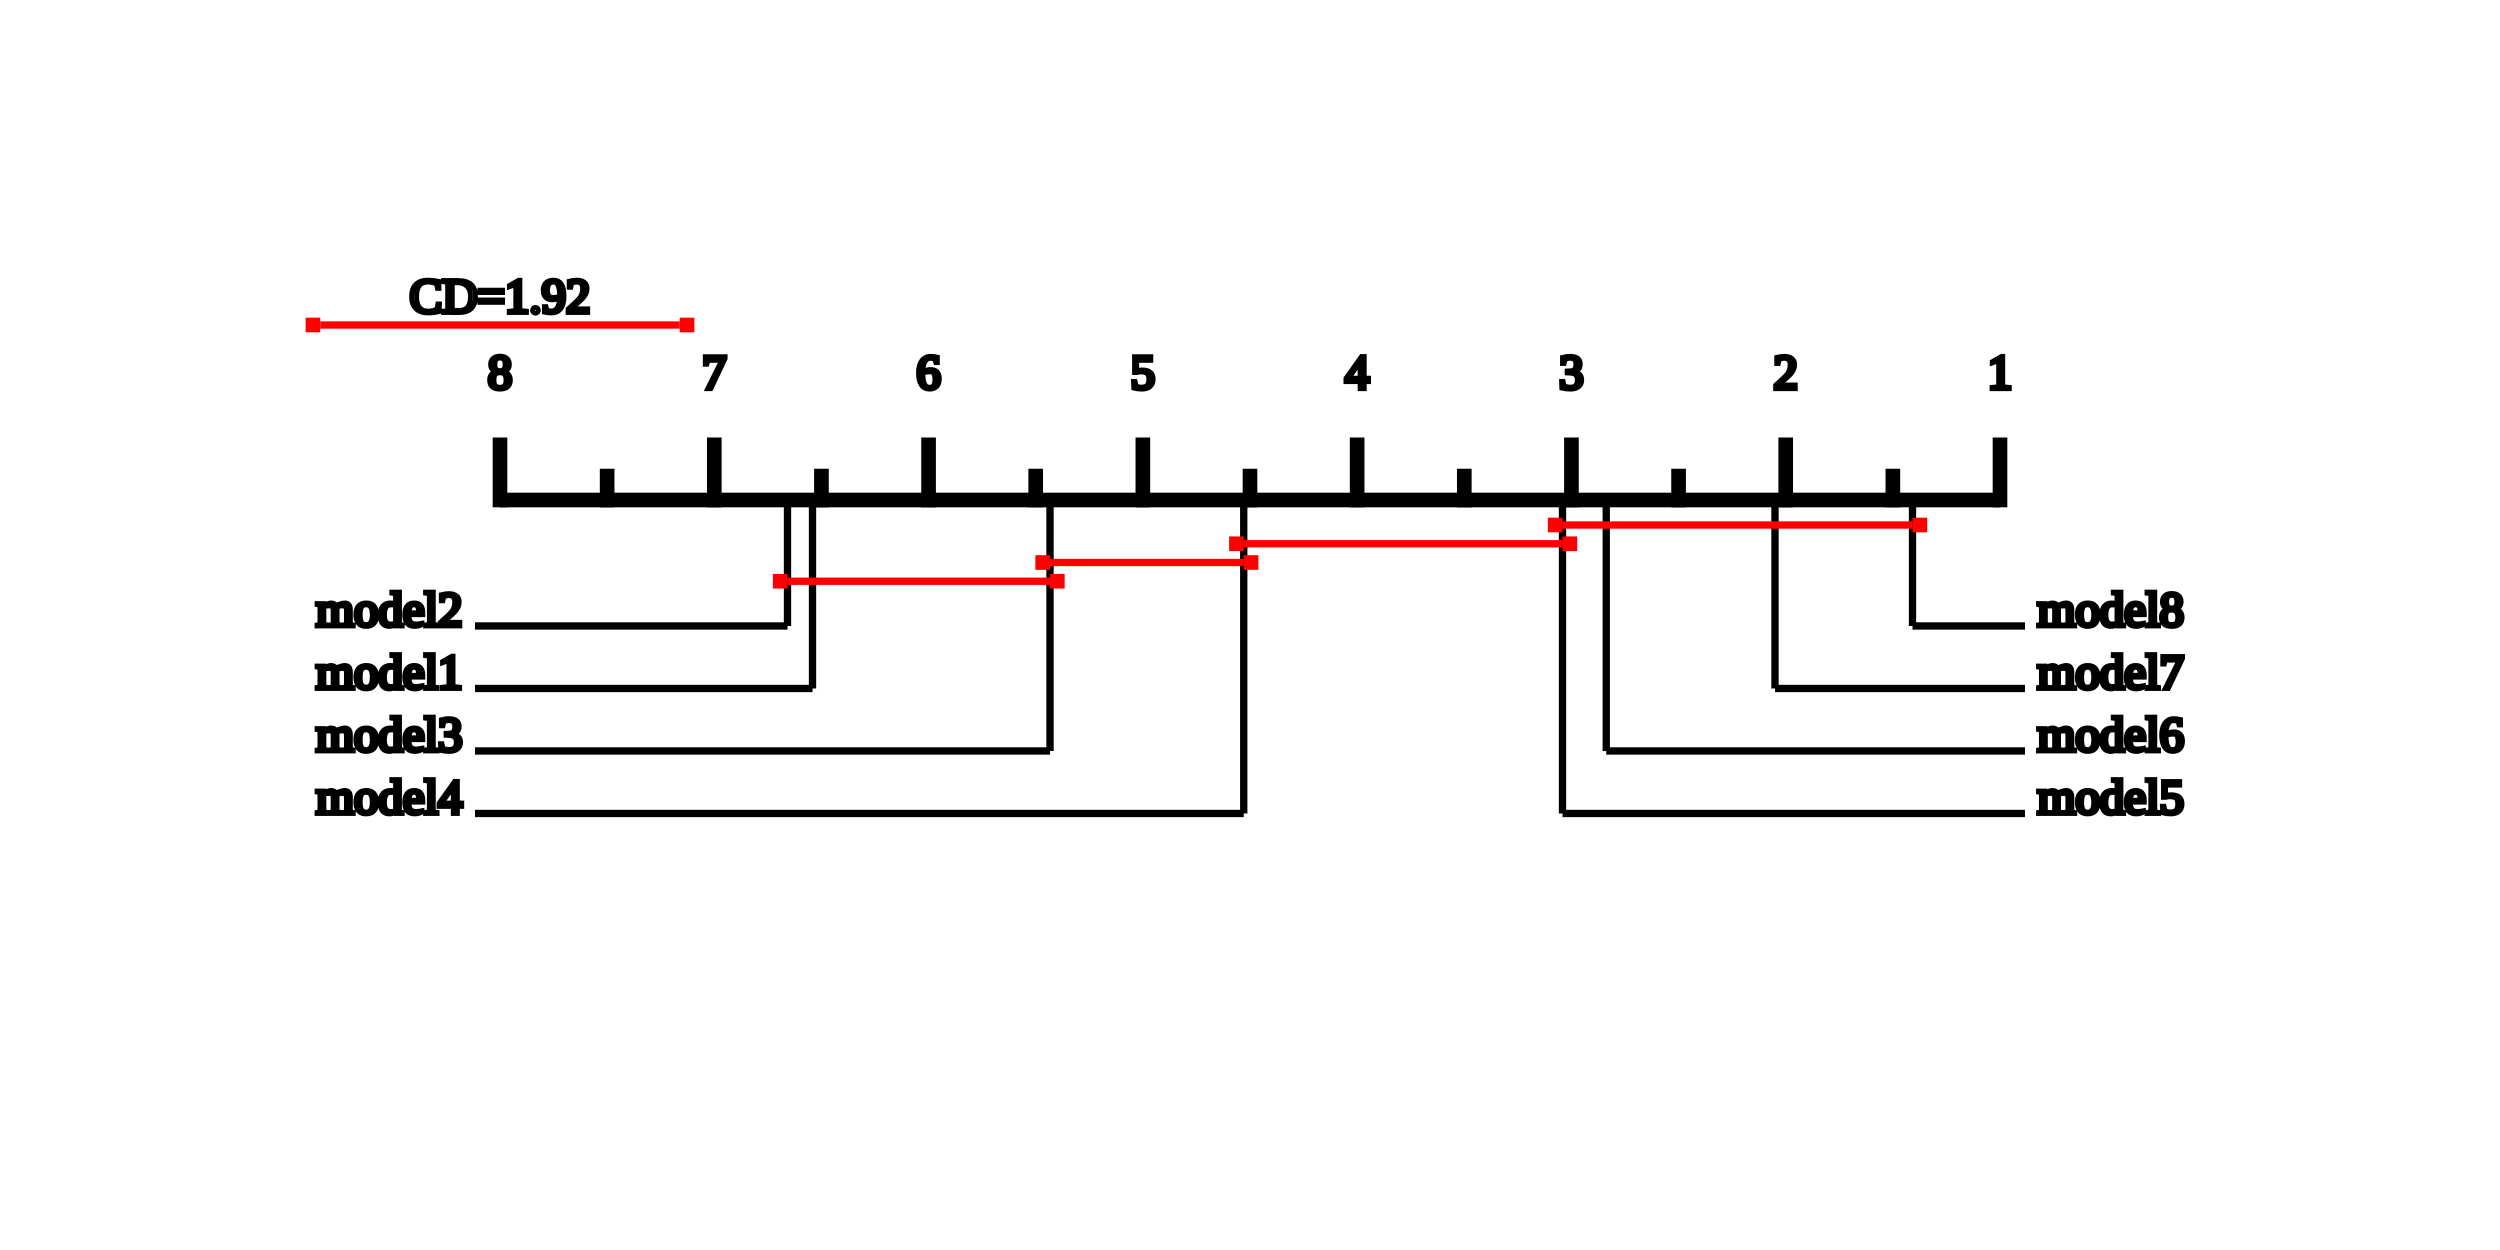
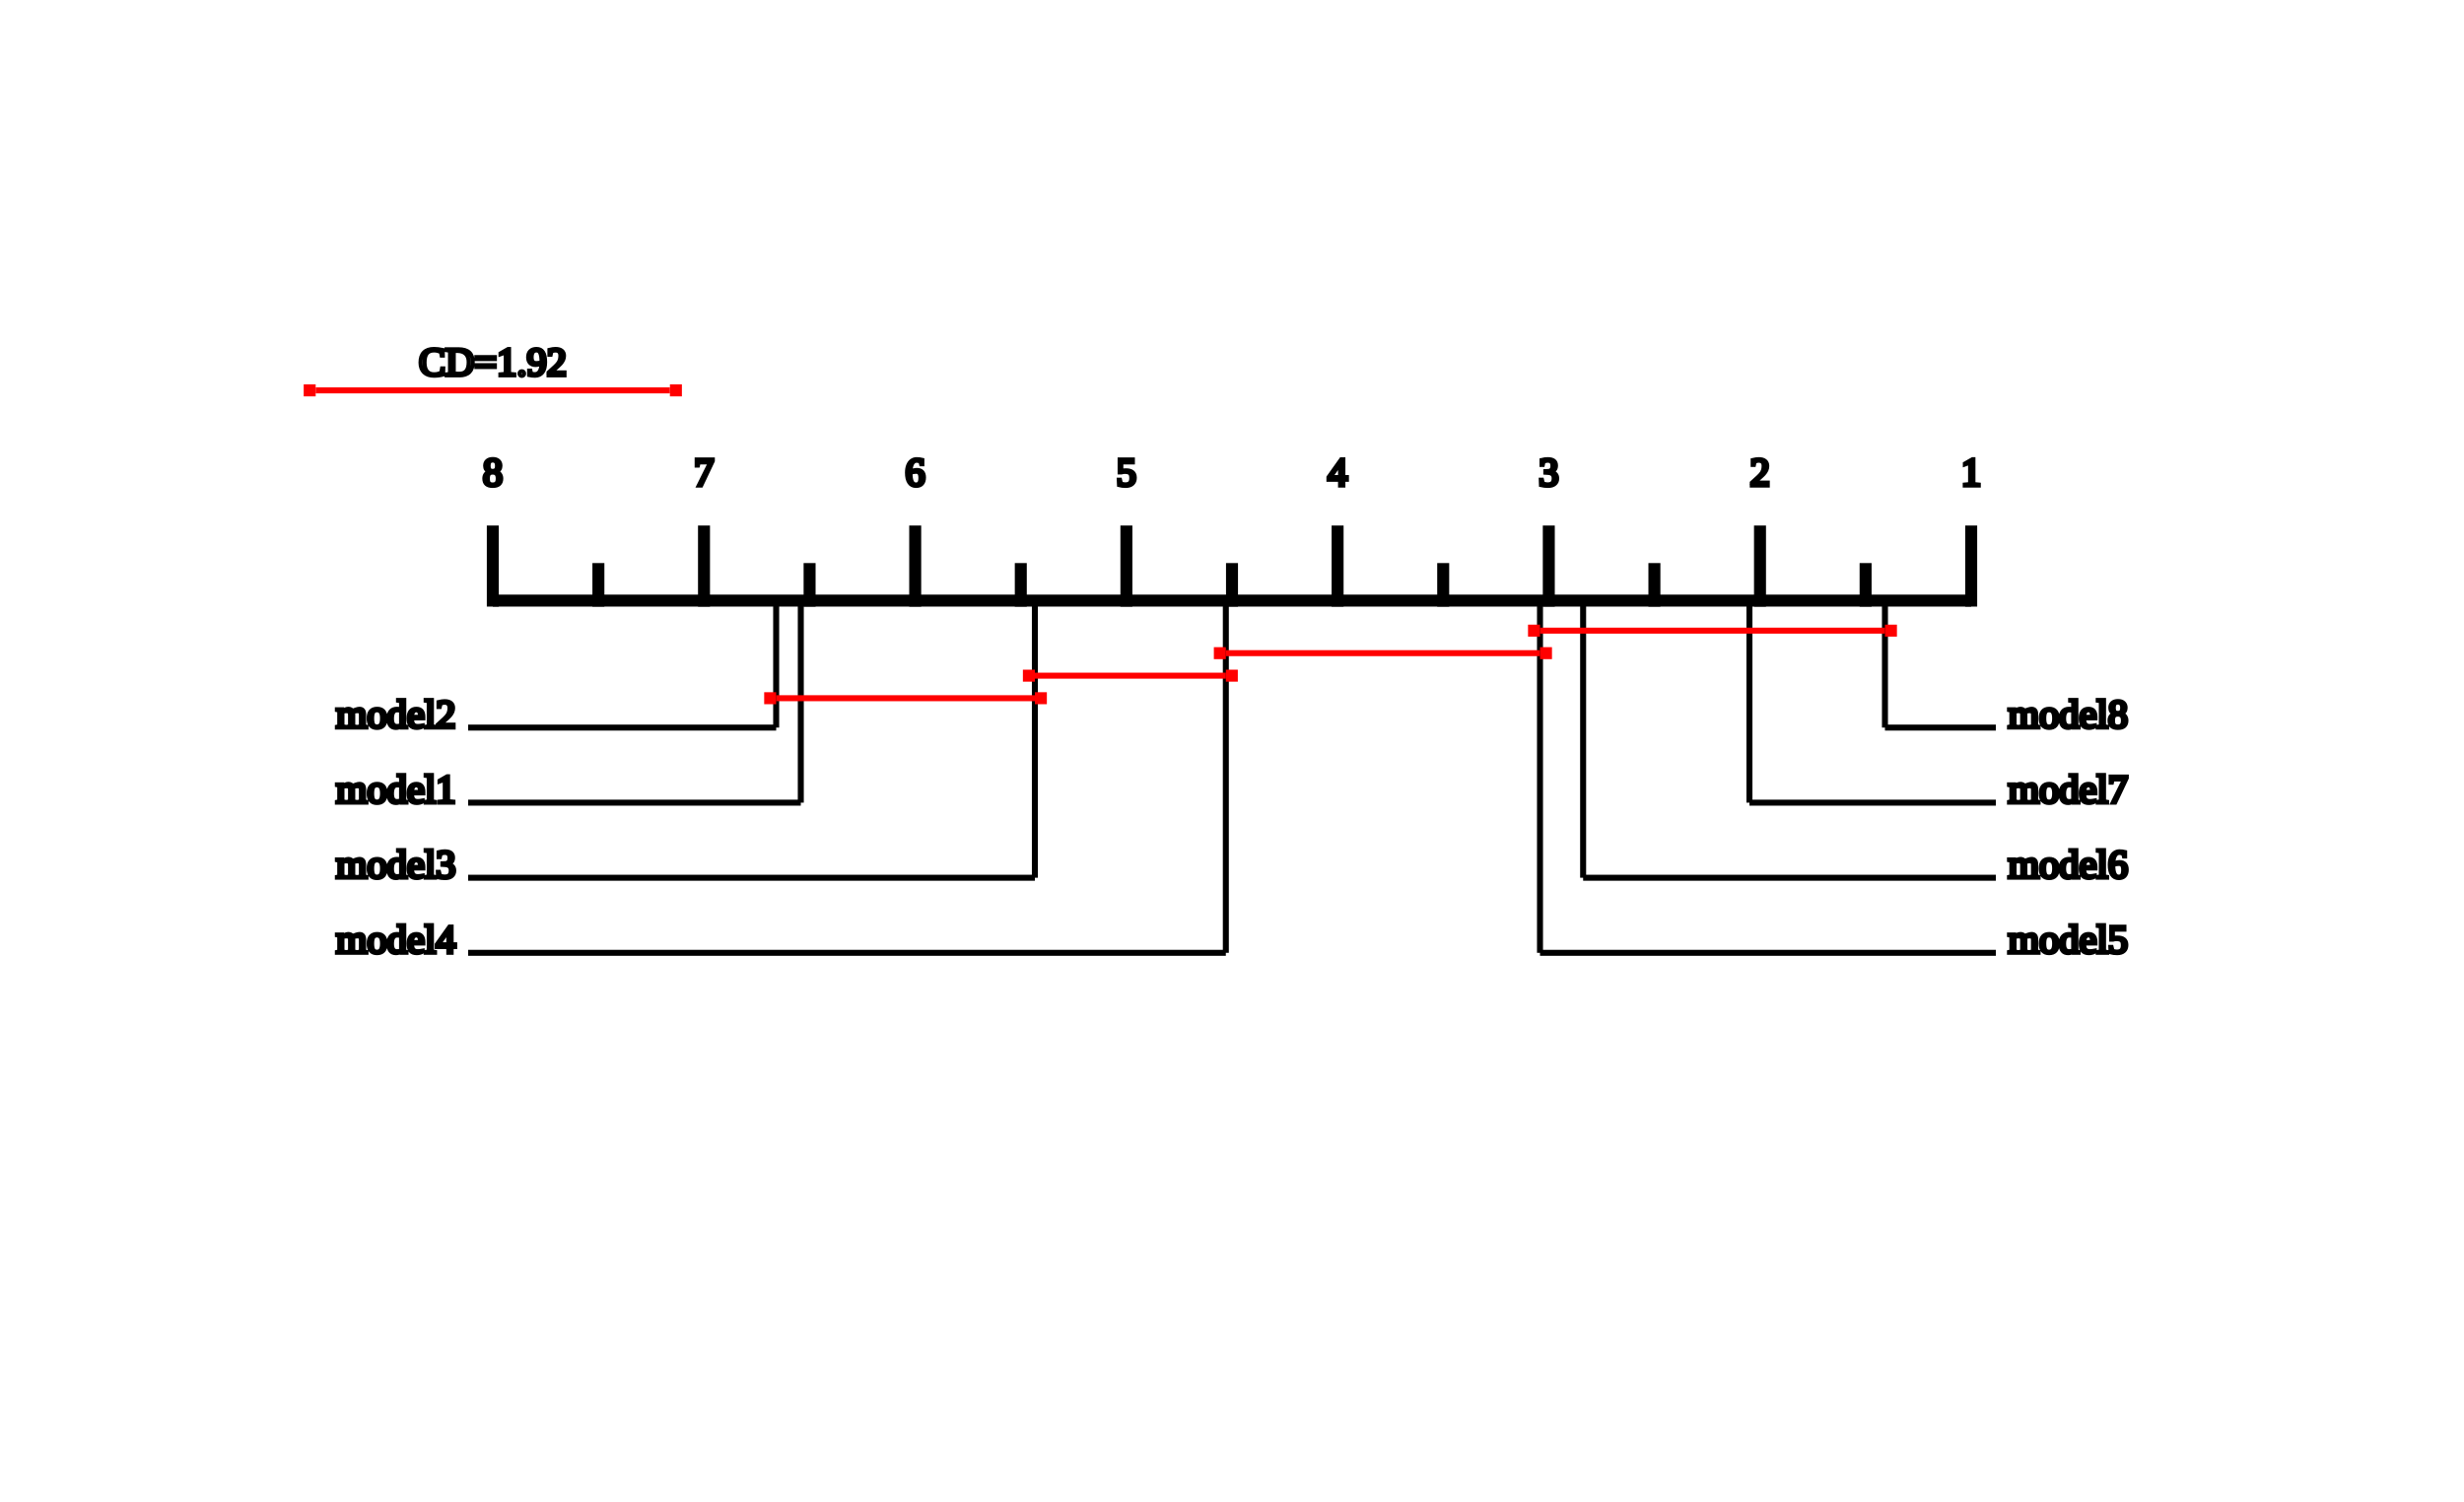
- <svg xmlns="http://www.w3.org/2000/svg" height="256" width="512">
-   <text fill="none" font-size="10" stroke="black" stroke-width="1" text-anchor="middle" x="256" y="25.6">
+ <svg xmlns="http://www.w3.org/2000/svg" height="376" style="background-color:white" width="617">
+   <text fill="none" font-size="10" stroke="black" stroke-width="1" text-anchor="middle" x="308.5" y="37.6">

</text>
-   <path d="M102.4,102.4 L409.6,102.4 z" fill="none" stroke="black" stroke-width="3" />
-   <text fill="none" font-size="10" stroke="black" stroke-width="1" text-anchor="middle" x="102.4" y="79.6">
+   <path d="M123.4,150.4 L493.6,150.4 z" fill="none" stroke="black" stroke-width="3" />
+   <text fill="none" font-size="10" stroke="black" stroke-width="1" text-anchor="middle" x="123.4" y="121.6">
8
</text>
-   <path d="M102.4,103.9 L102.4,89.6 z" fill="none" stroke="black" stroke-width="3" />
-   <path d="M124.343,103.9 L124.343,96 z" fill="none" stroke="black" stroke-width="3" />
-   <text fill="none" font-size="10" stroke="black" stroke-width="1" text-anchor="middle" x="146.286" y="79.6">
+   <path d="M123.4,151.9 L123.4,131.6 z" fill="none" stroke="black" stroke-width="3" />
+   <path d="M149.843,151.9 L149.843,141 z" fill="none" stroke="black" stroke-width="3" />
+   <text fill="none" font-size="10" stroke="black" stroke-width="1" text-anchor="middle" x="176.286" y="121.6">
7
</text>
-   <path d="M146.286,103.9 L146.286,89.6 z" fill="none" stroke="black" stroke-width="3" />
-   <path d="M168.229,103.9 L168.229,96 z" fill="none" stroke="black" stroke-width="3" />
-   <text fill="none" font-size="10" stroke="black" stroke-width="1" text-anchor="middle" x="190.171" y="79.6">
+   <path d="M176.286,151.9 L176.286,131.6 z" fill="none" stroke="black" stroke-width="3" />
+   <path d="M202.729,151.9 L202.729,141 z" fill="none" stroke="black" stroke-width="3" />
+   <text fill="none" font-size="10" stroke="black" stroke-width="1" text-anchor="middle" x="229.171" y="121.6">
6
</text>
-   <path d="M190.171,103.9 L190.171,89.6 z" fill="none" stroke="black" stroke-width="3" />
-   <path d="M212.114,103.9 L212.114,96 z" fill="none" stroke="black" stroke-width="3" />
-   <text fill="none" font-size="10" stroke="black" stroke-width="1" text-anchor="middle" x="234.057" y="79.6">
+   <path d="M229.171,151.9 L229.171,131.6 z" fill="none" stroke="black" stroke-width="3" />
+   <path d="M255.614,151.9 L255.614,141 z" fill="none" stroke="black" stroke-width="3" />
+   <text fill="none" font-size="10" stroke="black" stroke-width="1" text-anchor="middle" x="282.057" y="121.6">
5
</text>
-   <path d="M234.057,103.9 L234.057,89.6 z" fill="none" stroke="black" stroke-width="3" />
-   <path d="M256,103.9 L256,96 z" fill="none" stroke="black" stroke-width="3" />
-   <text fill="none" font-size="10" stroke="black" stroke-width="1" text-anchor="middle" x="277.943" y="79.6">
+   <path d="M282.057,151.9 L282.057,131.6 z" fill="none" stroke="black" stroke-width="3" />
+   <path d="M308.5,151.9 L308.5,141 z" fill="none" stroke="black" stroke-width="3" />
+   <text fill="none" font-size="10" stroke="black" stroke-width="1" text-anchor="middle" x="334.943" y="121.6">
4
</text>
-   <path d="M277.943,103.9 L277.943,89.6 z" fill="none" stroke="black" stroke-width="3" />
-   <path d="M299.886,103.9 L299.886,96 z" fill="none" stroke="black" stroke-width="3" />
-   <text fill="none" font-size="10" stroke="black" stroke-width="1" text-anchor="middle" x="321.829" y="79.6">
+   <path d="M334.943,151.9 L334.943,131.6 z" fill="none" stroke="black" stroke-width="3" />
+   <path d="M361.386,151.9 L361.386,141 z" fill="none" stroke="black" stroke-width="3" />
+   <text fill="none" font-size="10" stroke="black" stroke-width="1" text-anchor="middle" x="387.829" y="121.6">
3
</text>
-   <path d="M321.829,103.9 L321.829,89.6 z" fill="none" stroke="black" stroke-width="3" />
-   <path d="M343.771,103.9 L343.771,96 z" fill="none" stroke="black" stroke-width="3" />
-   <text fill="none" font-size="10" stroke="black" stroke-width="1" text-anchor="middle" x="365.714" y="79.6">
+   <path d="M387.829,151.9 L387.829,131.6 z" fill="none" stroke="black" stroke-width="3" />
+   <path d="M414.271,151.9 L414.271,141 z" fill="none" stroke="black" stroke-width="3" />
+   <text fill="none" font-size="10" stroke="black" stroke-width="1" text-anchor="middle" x="440.714" y="121.6">
2
</text>
-   <path d="M365.714,103.9 L365.714,89.6 z" fill="none" stroke="black" stroke-width="3" />
-   <path d="M387.657,103.9 L387.657,96 z" fill="none" stroke="black" stroke-width="3" />
-   <text fill="none" font-size="10" stroke="black" stroke-width="1" text-anchor="middle" x="409.6" y="79.6">
+   <path d="M440.714,151.9 L440.714,131.6 z" fill="none" stroke="black" stroke-width="3" />
+   <path d="M467.157,151.9 L467.157,141 z" fill="none" stroke="black" stroke-width="3" />
+   <text fill="none" font-size="10" stroke="black" stroke-width="1" text-anchor="middle" x="493.6" y="121.6">
1
</text>
-   <path d="M409.6,103.9 L409.6,89.6 z" fill="none" stroke="black" stroke-width="3" />
-   <path d="M161.28,102.4 L161.28,128.2 z" fill="none" stroke="black" stroke-width="1.5" />
-   <path d="M161.28,128.2 L97.28,128.2 z" fill="none" stroke="black" stroke-width="1.5" />
-   <text fill="none" font-size="10" stroke="black" stroke-width="1" text-anchor="end" x="94.72" y="128.2">
+   <path d="M493.6,151.9 L493.6,131.6 z" fill="none" stroke="black" stroke-width="3" />
+   <path d="M194.355,150.4 L194.355,182.2 z" fill="none" stroke="black" stroke-width="1.5" />
+   <path d="M194.355,182.2 L117.23,182.2 z" fill="none" stroke="black" stroke-width="1.5" />
+   <text fill="none" font-size="10" stroke="black" stroke-width="1" text-anchor="end" x="114.145" y="182.2">
model2
</text>
-   <path d="M166.4,102.4 L166.4,141 z" fill="none" stroke="black" stroke-width="1.5" />
-   <path d="M166.4,141 L97.28,141 z" fill="none" stroke="black" stroke-width="1.5" />
-   <text fill="none" font-size="10" stroke="black" stroke-width="1" text-anchor="end" x="94.72" y="141">
+   <path d="M200.525,150.4 L200.525,201 z" fill="none" stroke="black" stroke-width="1.5" />
+   <path d="M200.525,201 L117.23,201 z" fill="none" stroke="black" stroke-width="1.5" />
+   <text fill="none" font-size="10" stroke="black" stroke-width="1" text-anchor="end" x="114.145" y="201">
model1
</text>
-   <path d="M215.04,102.4 L215.04,153.8 z" fill="none" stroke="black" stroke-width="1.5" />
-   <path d="M215.04,153.8 L97.28,153.8 z" fill="none" stroke="black" stroke-width="1.5" />
-   <text fill="none" font-size="10" stroke="black" stroke-width="1" text-anchor="end" x="94.72" y="153.8">
+   <path d="M259.14,150.4 L259.14,219.8 z" fill="none" stroke="black" stroke-width="1.5" />
+   <path d="M259.14,219.8 L117.23,219.8 z" fill="none" stroke="black" stroke-width="1.5" />
+   <text fill="none" font-size="10" stroke="black" stroke-width="1" text-anchor="end" x="114.145" y="219.8">
model3
</text>
-   <path d="M254.72,102.4 L254.72,166.6 z" fill="none" stroke="black" stroke-width="1.5" />
-   <path d="M254.72,166.6 L97.28,166.6 z" fill="none" stroke="black" stroke-width="1.5" />
-   <text fill="none" font-size="10" stroke="black" stroke-width="1" text-anchor="end" x="94.72" y="166.6">
+   <path d="M306.957,150.4 L306.957,238.6 z" fill="none" stroke="black" stroke-width="1.5" />
+   <path d="M306.957,238.6 L117.23,238.6 z" fill="none" stroke="black" stroke-width="1.5" />
+   <text fill="none" font-size="10" stroke="black" stroke-width="1" text-anchor="end" x="114.145" y="238.6">
model4
</text>
-   <path d="M320,102.4 L320,166.6 z" fill="none" stroke="black" stroke-width="1.5" />
-   <path d="M320,166.6 L414.72,166.6 z" fill="none" stroke="black" stroke-width="1.5" />
-   <text fill="none" font-size="10" stroke="black" stroke-width="1" text-anchor="start" x="417.28" y="166.6">
+   <path d="M385.625,150.4 L385.625,238.6 z" fill="none" stroke="black" stroke-width="1.5" />
+   <path d="M385.625,238.6 L499.77,238.6 z" fill="none" stroke="black" stroke-width="1.5" />
+   <text fill="none" font-size="10" stroke="black" stroke-width="1" text-anchor="start" x="502.855" y="238.6">
model5
</text>
-   <path d="M328.96,102.4 L328.96,153.8 z" fill="none" stroke="black" stroke-width="1.5" />
-   <path d="M328.96,153.8 L414.72,153.8 z" fill="none" stroke="black" stroke-width="1.5" />
-   <text fill="none" font-size="10" stroke="black" stroke-width="1" text-anchor="start" x="417.28" y="153.8">
+   <path d="M396.423,150.4 L396.423,219.8 z" fill="none" stroke="black" stroke-width="1.5" />
+   <path d="M396.423,219.8 L499.77,219.8 z" fill="none" stroke="black" stroke-width="1.5" />
+   <text fill="none" font-size="10" stroke="black" stroke-width="1" text-anchor="start" x="502.855" y="219.8">
model6
</text>
-   <path d="M363.52,102.4 L363.52,141 z" fill="none" stroke="black" stroke-width="1.5" />
-   <path d="M363.52,141 L414.72,141 z" fill="none" stroke="black" stroke-width="1.5" />
-   <text fill="none" font-size="10" stroke="black" stroke-width="1" text-anchor="start" x="417.28" y="141">
+   <path d="M438.07,150.4 L438.07,201 z" fill="none" stroke="black" stroke-width="1.5" />
+   <path d="M438.07,201 L499.77,201 z" fill="none" stroke="black" stroke-width="1.5" />
+   <text fill="none" font-size="10" stroke="black" stroke-width="1" text-anchor="start" x="502.855" y="201">
model7
</text>
-   <path d="M391.68,102.4 L391.68,128.2 z" fill="none" stroke="black" stroke-width="1.5" />
-   <path d="M391.68,128.2 L414.72,128.2 z" fill="none" stroke="black" stroke-width="1.5" />
-   <text fill="none" font-size="10" stroke="black" stroke-width="1" text-anchor="start" x="417.28" y="128.2">
+   <path d="M472.005,150.4 L472.005,182.2 z" fill="none" stroke="black" stroke-width="1.5" />
+   <path d="M472.005,182.2 L499.77,182.2 z" fill="none" stroke="black" stroke-width="1.5" />
+   <text fill="none" font-size="10" stroke="black" stroke-width="1" text-anchor="start" x="502.855" y="182.2">
model8
</text>
-   <rect fill="red" height="3" width="3" x="62.596" y="65.06" />
-   <path d="M65.596,66.56 L139.204,66.56 z" fill="none" stroke="red" stroke-width="1.5" />
-   <rect fill="red" height="3" width="3" x="139.204" y="65.06" />
-   <text fill="none" font-size="10" stroke="black" stroke-width="1" text-anchor="middle" x="102.4" y="64">
+   <rect fill="red" height="3" width="3" x="76.048" y="96.26" />
+   <path d="M79.048,97.76 L167.752,97.76 z" fill="none" stroke="red" stroke-width="1.5" />
+   <rect fill="red" height="3" width="3" x="167.752" y="96.26" />
+   <text fill="none" font-size="10" stroke="black" stroke-width="1" text-anchor="middle" x="123.4" y="94">
CD=1.92
</text>
-   <rect fill="red" height="3" width="3" x="317" y="106.02" />
-   <path d="M320,107.52 L391.68,107.52 z" fill="none" stroke="red" stroke-width="1.5" />
-   <rect fill="red" height="3" width="3" x="391.68" y="106.02" />
-   <rect fill="red" height="3" width="3" x="251.72" y="109.86" />
-   <path d="M254.72,111.36 L320,111.36 z" fill="none" stroke="red" stroke-width="1.5" />
-   <rect fill="red" height="3" width="3" x="320" y="109.86" />
-   <rect fill="red" height="3" width="3" x="212.04" y="113.7" />
-   <path d="M215.04,115.2 L254.72,115.2 z" fill="none" stroke="red" stroke-width="1.5" />
-   <rect fill="red" height="3" width="3" x="254.72" y="113.7" />
-   <rect fill="red" height="3" width="3" x="158.28" y="117.54" />
-   <path d="M161.28,119.04 L215.04,119.04 z" fill="none" stroke="red" stroke-width="1.5" />
-   <rect fill="red" height="3" width="3" x="215.04" y="117.54" />
+   <rect fill="red" height="3" width="3" x="382.625" y="156.42" />
+   <path d="M385.625,157.92 L472.005,157.92 z" fill="none" stroke="red" stroke-width="1.5" />
+   <rect fill="red" height="3" width="3" x="472.005" y="156.42" />
+   <rect fill="red" height="3" width="3" x="303.958" y="162.06" />
+   <path d="M306.957,163.56 L385.625,163.56 z" fill="none" stroke="red" stroke-width="1.5" />
+   <rect fill="red" height="3" width="3" x="385.625" y="162.06" />
+   <rect fill="red" height="3" width="3" x="256.14" y="167.7" />
+   <path d="M259.14,169.2 L306.957,169.2 z" fill="none" stroke="red" stroke-width="1.5" />
+   <rect fill="red" height="3" width="3" x="306.958" y="167.7" />
+   <rect fill="red" height="3" width="3" x="191.355" y="173.34" />
+   <path d="M194.355,174.84 L259.14,174.84 z" fill="none" stroke="red" stroke-width="1.5" />
+   <rect fill="red" height="3" width="3" x="259.14" y="173.34" />
</svg>
